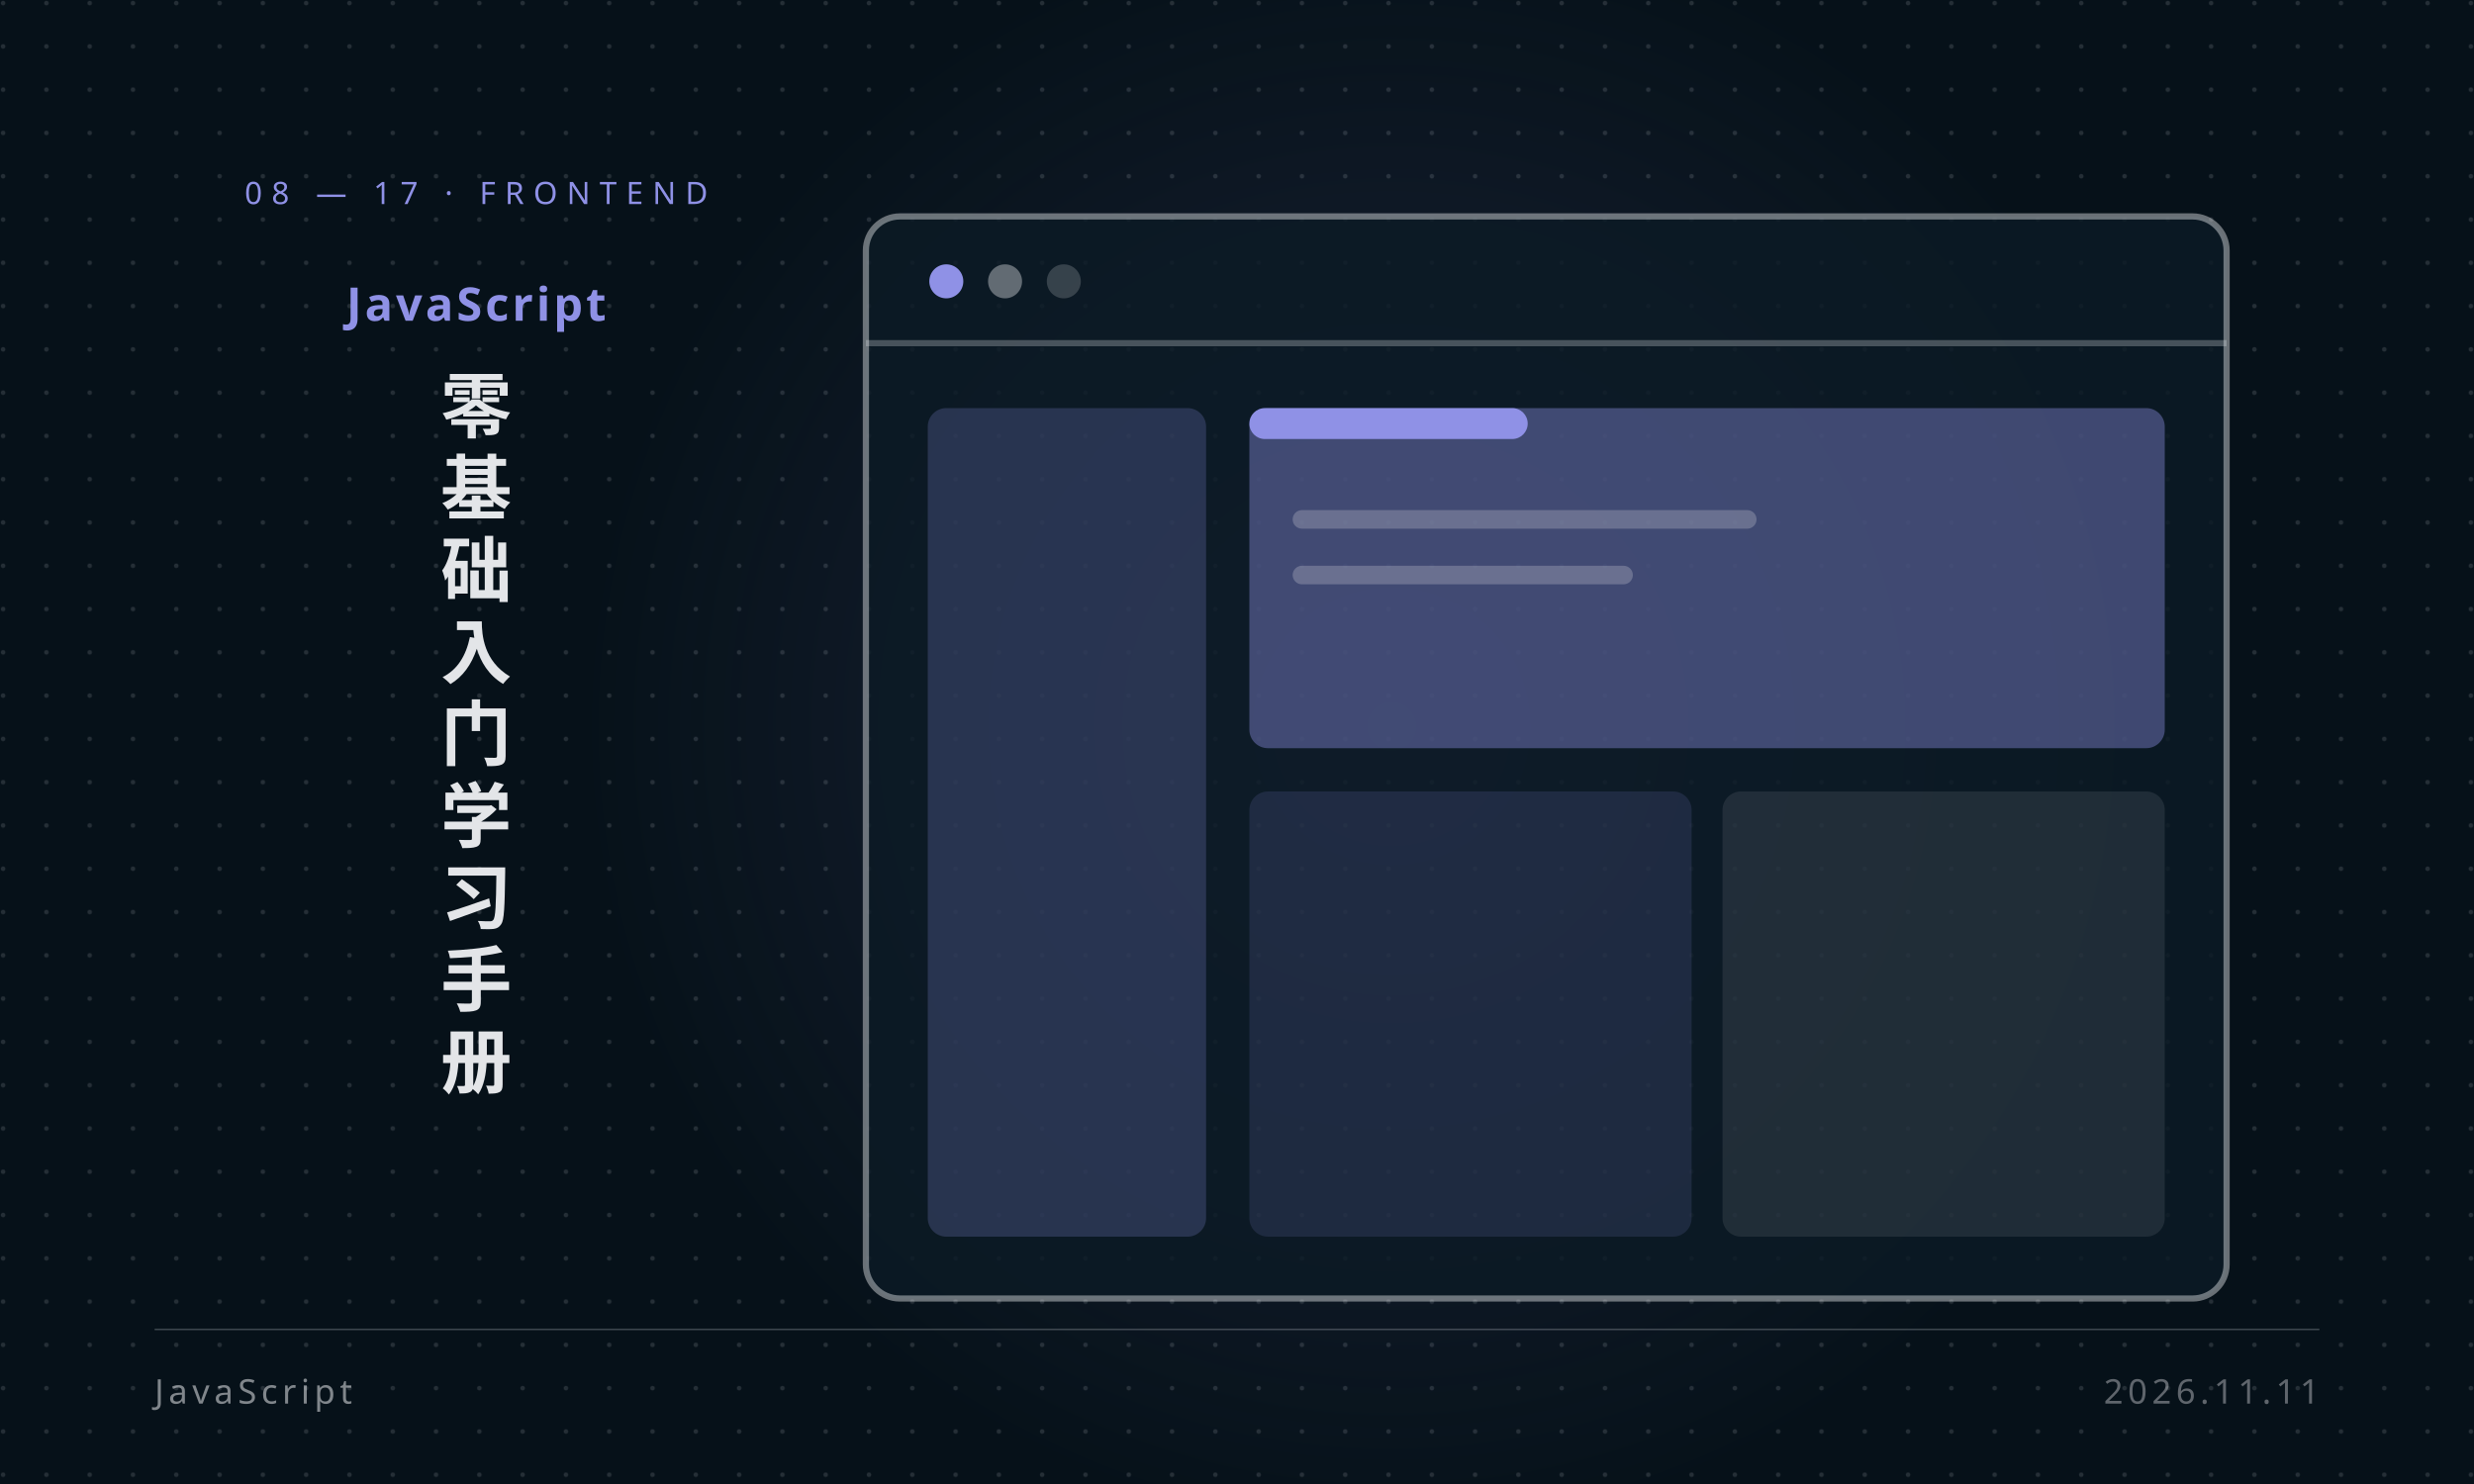
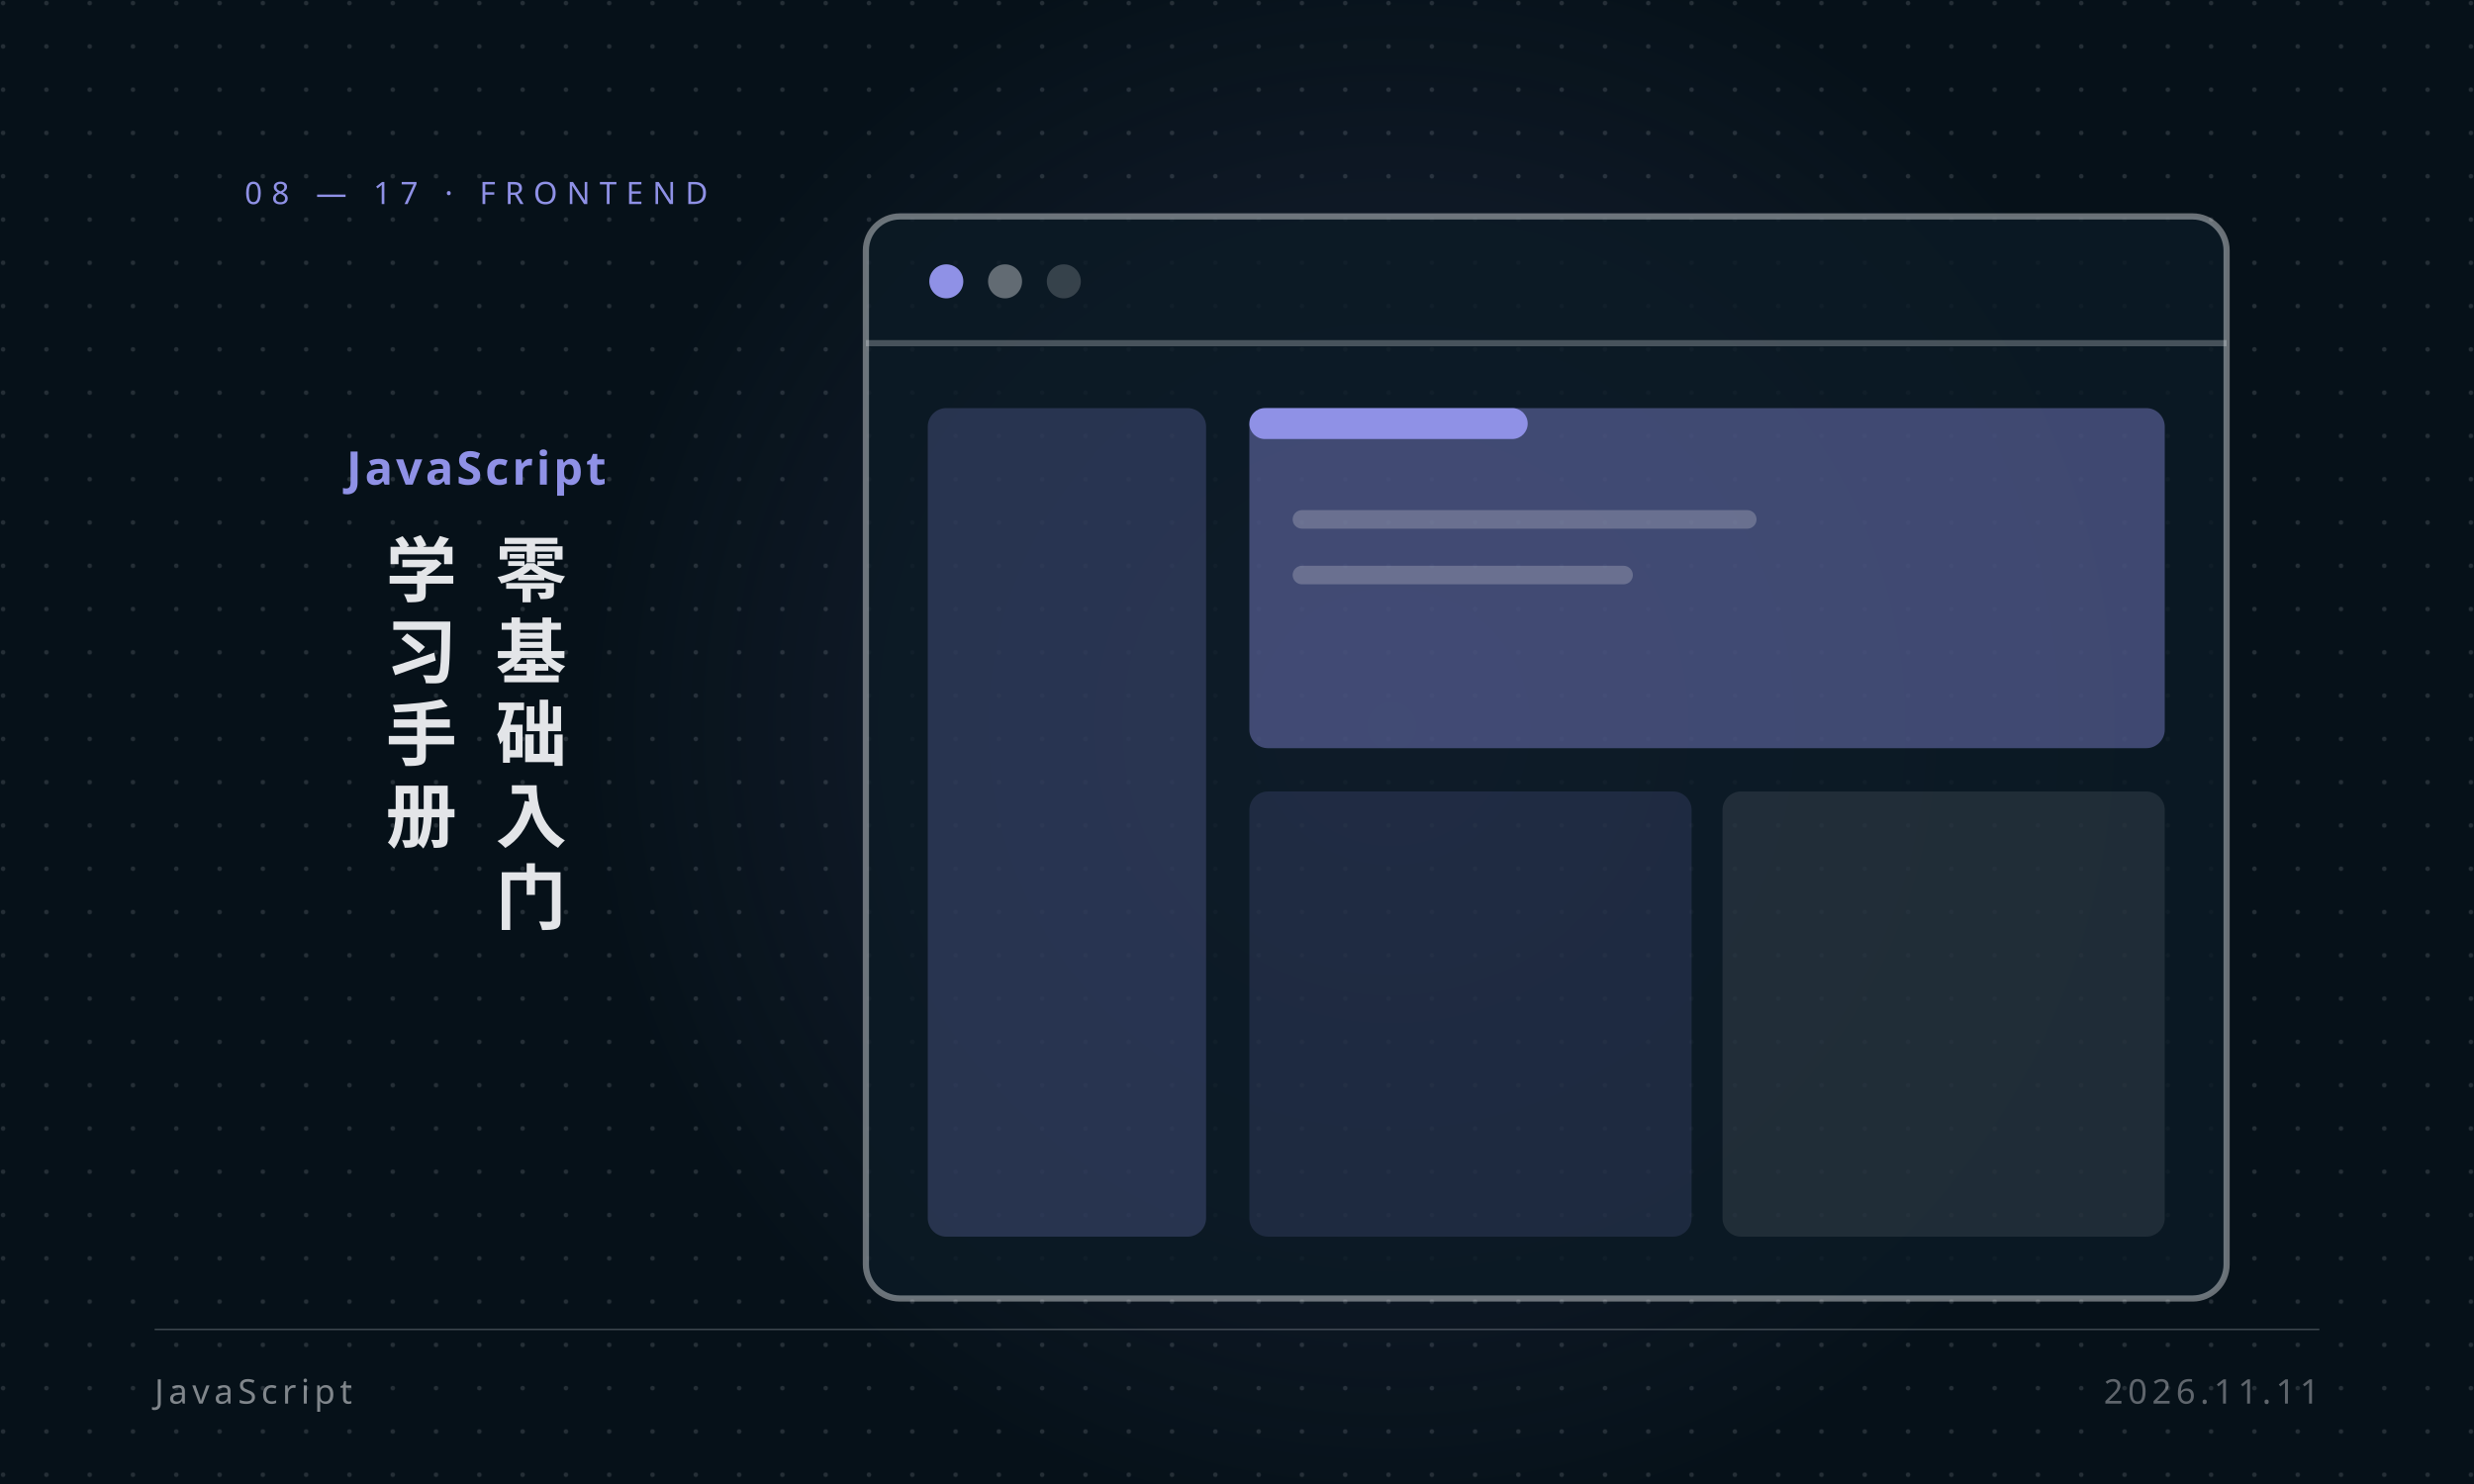
<svg xmlns="http://www.w3.org/2000/svg" width="1600" height="960" viewBox="0 0 1600 960" role="img" aria-label="JavaScript零基础入门学习手册 封面">
  <style>
    @media (prefers-reduced-motion: no-preference) {
      .flow { stroke-dasharray: 24 150; animation: flow 2.6s linear infinite; }
      .breathe { animation: breathe 3.2s ease-in-out infinite; }
      .breathe.d2 { animation-delay: 0.8s; }
      .breathe.d3 { animation-delay: 1.6s; }
    }
    @keyframes flow { from { stroke-dashoffset: 88; } to { stroke-dashoffset: 0; } }
    @keyframes breathe { 0%, 100% { opacity: 0.45; } 50% { opacity: 1; } }
  </style>
  <defs>
    <pattern id="dots" width="28" height="28" patternUnits="userSpaceOnUse">
      <circle cx="2" cy="2" r="1.5" fill="#e3e5e8" opacity="0.14" />
    </pattern>
    <radialGradient id="glow" cx="0.5" cy="0.5" r="0.5">
      <stop offset="0" stop-color="#8f91e6" stop-opacity="0.16" />
      <stop offset="1" stop-color="#8f91e6" stop-opacity="0" />
    </radialGradient>
  </defs>
  <rect width="1600" height="960" fill="#061119" />
  <rect width="1600" height="960" fill="url(#dots)" />
  <circle cx="900" cy="470" r="520" fill="url(#glow)" class="breathe" />
  <g>
    <g>
      <rect x="560" y="140" width="880" height="700" rx="22" fill="#0c1a25" fill-opacity="0.82" stroke="#e3e5e8" stroke-width="4" stroke-opacity="0.45" />
      <line x1="560" y1="222" x2="1440" y2="222" stroke="#e3e5e8" stroke-width="4" stroke-opacity="0.28" />
      <circle cx="612" cy="182" r="11" fill="#8f91e6" />
      <circle cx="650" cy="182" r="11" fill="#e3e5e8" opacity="0.4" />
      <circle cx="688" cy="182" r="11" fill="#e3e5e8" opacity="0.2" />
      <rect x="600" y="264" width="180" height="536" rx="12" fill="#8f91e6" opacity="0.22" />
      <rect x="808" y="264" width="592" height="220" rx="12" fill="#8f91e6" opacity="0.4" />
      <rect x="808" y="512" width="286" height="288" rx="12" fill="#8f91e6" opacity="0.14" />
      <rect x="1114" y="512" width="286" height="288" rx="12" fill="#e3e5e8" opacity="0.1" />
      <rect x="808" y="264" width="180" height="20" rx="10" fill="#8f91e6" />
      <rect x="836" y="330" width="300" height="12" rx="6" fill="#e3e5e8" opacity="0.25" />
      <rect x="836" y="366" width="220" height="12" rx="6" fill="#e3e5e8" opacity="0.25" />
    </g>
  </g>
  <text x="308" y="132" text-anchor="middle" font-family="'Segoe UI','Helvetica Neue',sans-serif" font-size="20" letter-spacing="6" fill="#8f91e6">08 — 17 · FRONTEND</text>
-   <text x="308" y="207.5" text-anchor="middle" font-family="'Segoe UI','Helvetica Neue',sans-serif" font-size="30" font-weight="600" letter-spacing="2" fill="#8f91e6">JavaScript</text>
-   <text x="308" y="279.5" text-anchor="middle" font-family="'PingFang SC','Microsoft YaHei','Noto Sans SC',sans-serif" font-size="46" font-weight="600" fill="#e3e5e8">零</text>
-   <text x="308" y="332.5" text-anchor="middle" font-family="'PingFang SC','Microsoft YaHei','Noto Sans SC',sans-serif" font-size="46" font-weight="600" fill="#e3e5e8">基</text>
-   <text x="308" y="385.5" text-anchor="middle" font-family="'PingFang SC','Microsoft YaHei','Noto Sans SC',sans-serif" font-size="46" font-weight="600" fill="#e3e5e8">础</text>
-   <text x="308" y="438.5" text-anchor="middle" font-family="'PingFang SC','Microsoft YaHei','Noto Sans SC',sans-serif" font-size="46" font-weight="600" fill="#e3e5e8">入</text>
-   <text x="308" y="491.5" text-anchor="middle" font-family="'PingFang SC','Microsoft YaHei','Noto Sans SC',sans-serif" font-size="46" font-weight="600" fill="#e3e5e8">门</text>
-   <text x="308" y="544.5" text-anchor="middle" font-family="'PingFang SC','Microsoft YaHei','Noto Sans SC',sans-serif" font-size="46" font-weight="600" fill="#e3e5e8">学</text>
-   <text x="308" y="597.5" text-anchor="middle" font-family="'PingFang SC','Microsoft YaHei','Noto Sans SC',sans-serif" font-size="46" font-weight="600" fill="#e3e5e8">习</text>
-   <text x="308" y="650.5" text-anchor="middle" font-family="'PingFang SC','Microsoft YaHei','Noto Sans SC',sans-serif" font-size="46" font-weight="600" fill="#e3e5e8">手</text>
-   <text x="308" y="703.5" text-anchor="middle" font-family="'PingFang SC','Microsoft YaHei','Noto Sans SC',sans-serif" font-size="46" font-weight="600" fill="#e3e5e8">册</text>
+   <text x="308" y="313.5" text-anchor="middle" font-family="'Segoe UI','Helvetica Neue',sans-serif" font-size="30" font-weight="600" letter-spacing="2" fill="#8f91e6">JavaScript</text>
+   <text x="343.5" y="385.5" text-anchor="middle" font-family="'PingFang SC','Microsoft YaHei','Noto Sans SC',sans-serif" font-size="46" font-weight="600" fill="#e3e5e8">零</text>
+   <text x="343.5" y="438.5" text-anchor="middle" font-family="'PingFang SC','Microsoft YaHei','Noto Sans SC',sans-serif" font-size="46" font-weight="600" fill="#e3e5e8">基</text>
+   <text x="343.5" y="491.5" text-anchor="middle" font-family="'PingFang SC','Microsoft YaHei','Noto Sans SC',sans-serif" font-size="46" font-weight="600" fill="#e3e5e8">础</text>
+   <text x="343.5" y="544.5" text-anchor="middle" font-family="'PingFang SC','Microsoft YaHei','Noto Sans SC',sans-serif" font-size="46" font-weight="600" fill="#e3e5e8">入</text>
+   <text x="343.5" y="597.5" text-anchor="middle" font-family="'PingFang SC','Microsoft YaHei','Noto Sans SC',sans-serif" font-size="46" font-weight="600" fill="#e3e5e8">门</text>
+   <text x="272.5" y="385.5" text-anchor="middle" font-family="'PingFang SC','Microsoft YaHei','Noto Sans SC',sans-serif" font-size="46" font-weight="600" fill="#e3e5e8">学</text>
+   <text x="272.5" y="438.5" text-anchor="middle" font-family="'PingFang SC','Microsoft YaHei','Noto Sans SC',sans-serif" font-size="46" font-weight="600" fill="#e3e5e8">习</text>
+   <text x="272.5" y="491.5" text-anchor="middle" font-family="'PingFang SC','Microsoft YaHei','Noto Sans SC',sans-serif" font-size="46" font-weight="600" fill="#e3e5e8">手</text>
+   <text x="272.5" y="544.5" text-anchor="middle" font-family="'PingFang SC','Microsoft YaHei','Noto Sans SC',sans-serif" font-size="46" font-weight="600" fill="#e3e5e8">册</text>
  <line x1="100" y1="860" x2="1500" y2="860" stroke="#e3e5e8" stroke-width="1" stroke-opacity="0.25" />
  <text x="100" y="908" font-family="'PingFang SC','Microsoft YaHei','Noto Sans SC',sans-serif" font-size="22" letter-spacing="3" fill="#e3e5e8" fill-opacity="0.55">JavaScript</text>
  <text x="1500" y="908" text-anchor="end" font-family="'Segoe UI','Helvetica Neue',sans-serif" font-size="22" letter-spacing="3" fill="#e3e5e8" fill-opacity="0.4">2026.11.11</text>
</svg>
